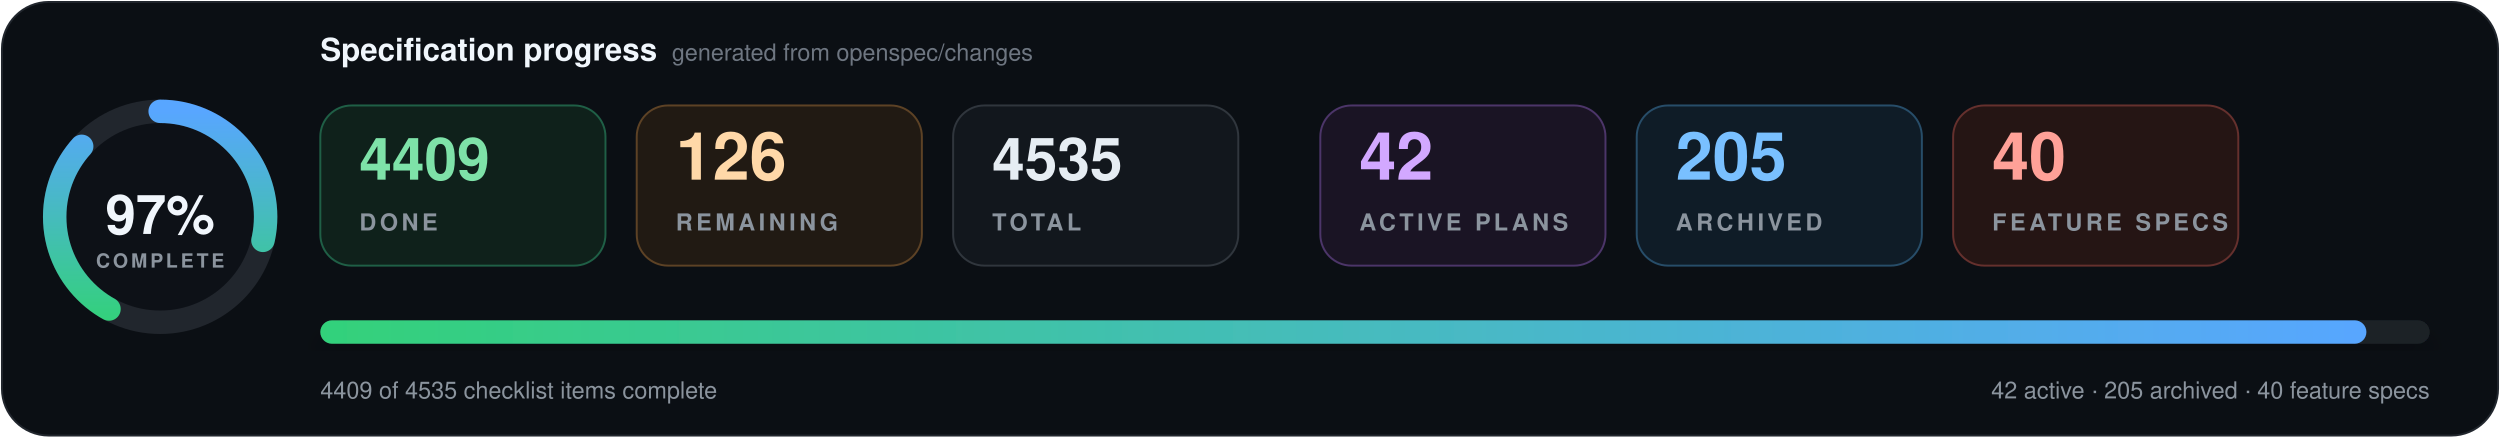
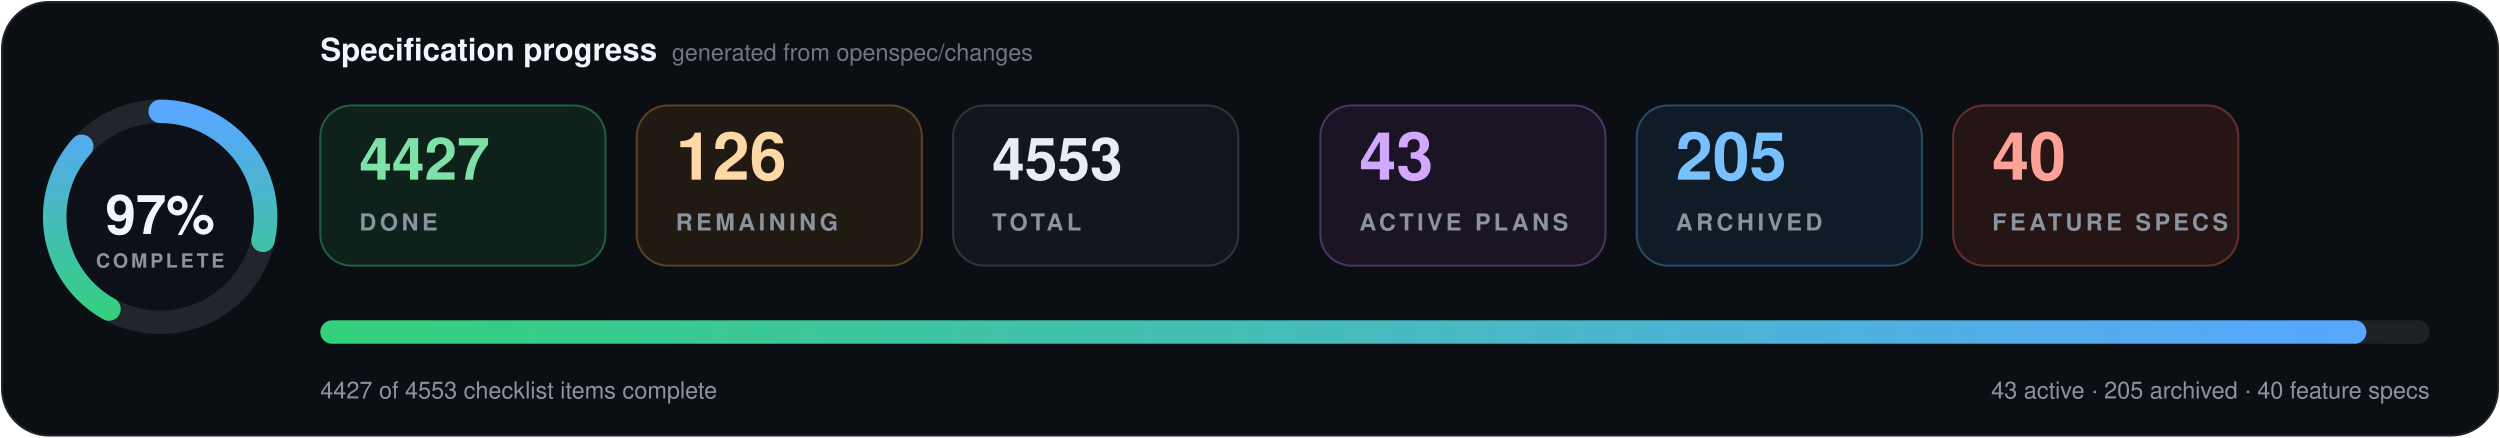
- <svg xmlns="http://www.w3.org/2000/svg" data-cache-version="1792711291" width="1280" height="224" viewBox="0 0 1280 224" role="img" aria-labelledby="title description" font-family="system-ui, -apple-system, BlinkMacSystemFont, 'Segoe UI', Helvetica, Arial, sans-serif" font-variant-numeric="tabular-nums">
+ <svg xmlns="http://www.w3.org/2000/svg" data-cache-version="1792732591" width="1280" height="224" viewBox="0 0 1280 224" role="img" aria-labelledby="title description" font-family="system-ui, -apple-system, BlinkMacSystemFont, 'Segoe UI', Helvetica, Arial, sans-serif" font-variant-numeric="tabular-nums">
  <defs>
    <linearGradient id="progress" x1="0" x2="1">
      <stop offset="0" stop-color="#33d17a" />
      <stop offset="1" stop-color="#58a6ff" />
    </linearGradient>
    <filter id="shadow" x="-10%" y="-20%" width="120%" height="150%">
      <feDropShadow dx="0" dy="7" stdDeviation="9" flood-color="#000" flood-opacity=".28" />
    </filter>
  </defs>
  <rect x="1" y="1" width="1278" height="222" rx="24" fill="#0b0f14" stroke="#21262d" />
  <g transform="translate(82 111)">
    <circle r="54" fill="#0d1117" stroke="#21262d" stroke-width="12" />
    <circle r="54" fill="none" stroke="url(#progress)" stroke-width="12" stroke-linecap="round" pathLength="100" stroke-dasharray="97 100" transform="rotate(-90)" />
    <text y="-1" text-anchor="middle" dominant-baseline="middle" fill="#f0f6fc" font-size="28" font-weight="800">97%</text>
    <text y="26" text-anchor="middle" fill="#8b949e" font-size="10" font-weight="700" letter-spacing="1.5">COMPLETE</text>
  </g>
  <text x="164" y="31" fill="#f0f6fc" font-size="16" font-weight="750">Specification progress</text>
  <text x="344" y="31" fill="#6e7681" font-size="12">generated from openspec/changes</text>
  <g transform="translate(164 54)">
    <rect width="146" height="82" rx="16" fill="#0f211b" stroke="#1f5f46" />
-     <text x="20" y="38" fill="#7ee2a8" font-size="30" font-weight="750">4409</text>
+     <text x="20" y="38" fill="#7ee2a8" font-size="30" font-weight="750">4427</text>
    <text x="20" y="64" fill="#8b949e" font-size="12" font-weight="700" letter-spacing="1.8">DONE</text>
  </g>
  <g transform="translate(326 54)">
    <rect width="146" height="82" rx="16" fill="#211a13" stroke="#5d4225" />
    <text x="20" y="38" fill="#ffd8a8" font-size="34" font-weight="750">126</text>
    <text x="20" y="64" fill="#8b949e" font-size="12" font-weight="700" letter-spacing="1.8">REMAINING</text>
  </g>
  <g transform="translate(488 54)">
    <rect width="146" height="82" rx="16" fill="#12171d" stroke="#30363d" />
-     <text x="20" y="38" fill="#e6edf3" font-size="30" font-weight="750">4535</text>
+     <text x="20" y="38" fill="#e6edf3" font-size="30" font-weight="750">4553</text>
    <text x="20" y="64" fill="#8b949e" font-size="12" font-weight="700" letter-spacing="1.8">TOTAL</text>
  </g>
  <g transform="translate(676 54)">
    <rect width="146" height="82" rx="16" fill="#1a1424" stroke="#4c3569" />
-     <text x="20" y="38" fill="#d2a8ff" font-size="34" font-weight="750">42</text>
+     <text x="20" y="38" fill="#d2a8ff" font-size="34" font-weight="750">43</text>
    <text x="20" y="64" fill="#8b949e" font-size="12" font-weight="700" letter-spacing="1.8">ACTIVE PLANS</text>
  </g>
  <g transform="translate(838 54)">
    <rect width="146" height="82" rx="16" fill="#0f1c27" stroke="#274d69" />
    <text x="20" y="38" fill="#79c0ff" font-size="34" font-weight="750">205</text>
    <text x="20" y="64" fill="#8b949e" font-size="12" font-weight="700" letter-spacing="1.8">ARCHIVED</text>
  </g>
  <g transform="translate(1000 54)">
    <rect width="146" height="82" rx="16" fill="#251514" stroke="#65302d" />
    <text x="20" y="38" fill="#ffa198" font-size="34" font-weight="750">40</text>
    <text x="20" y="64" fill="#8b949e" font-size="12" font-weight="700" letter-spacing="1.8">FEATURE SPECS</text>
  </g>
  <g filter="url(#shadow)">
    <rect x="164" y="164" width="1080" height="12" rx="6" fill="#1b2128" />
    <rect x="164" y="164" width="1047.6" height="12" rx="6" fill="url(#progress)" />
  </g>
-   <text x="164" y="204" fill="#8b949e" font-size="12">4409 of 4535 checklist items complete</text>
-   <text x="1244" y="204" text-anchor="end" fill="#8b949e" font-size="12">42 active · 205 archived · 40 feature specs</text>
+   <text x="164" y="204" fill="#8b949e" font-size="12">4427 of 4553 checklist items complete</text>
+   <text x="1244" y="204" text-anchor="end" fill="#8b949e" font-size="12">43 active · 205 archived · 40 feature specs</text>
</svg>
